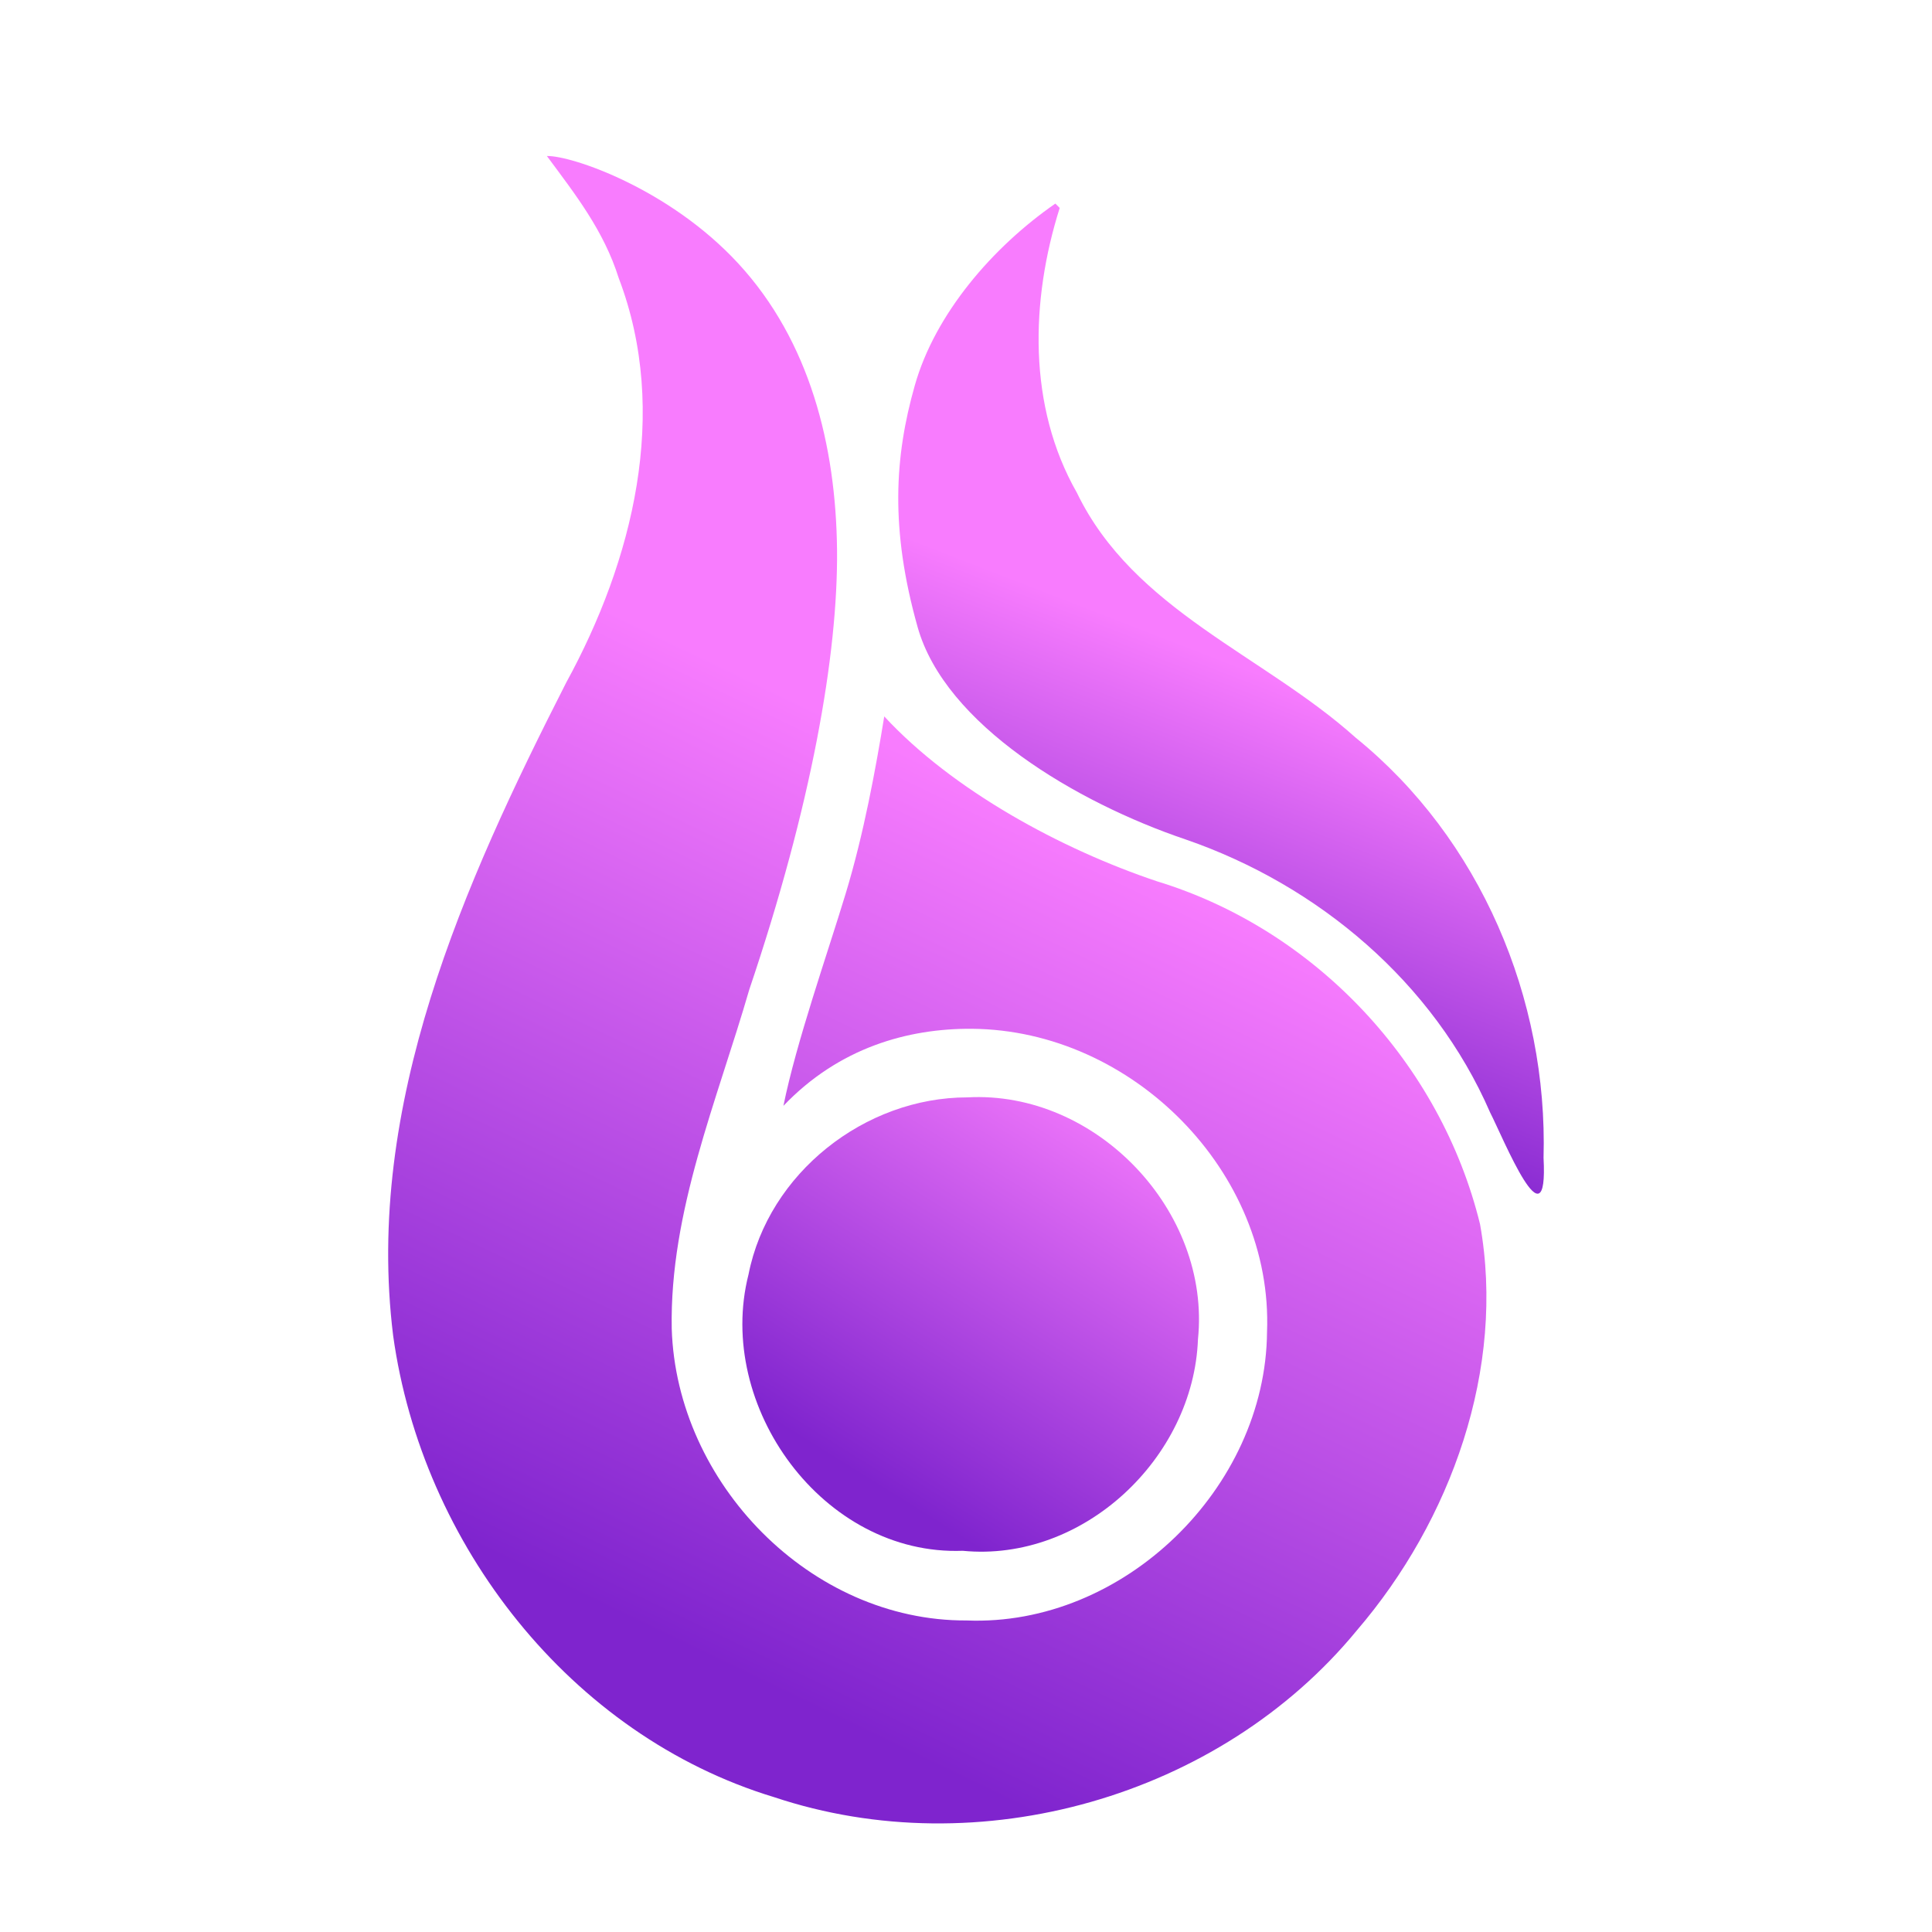
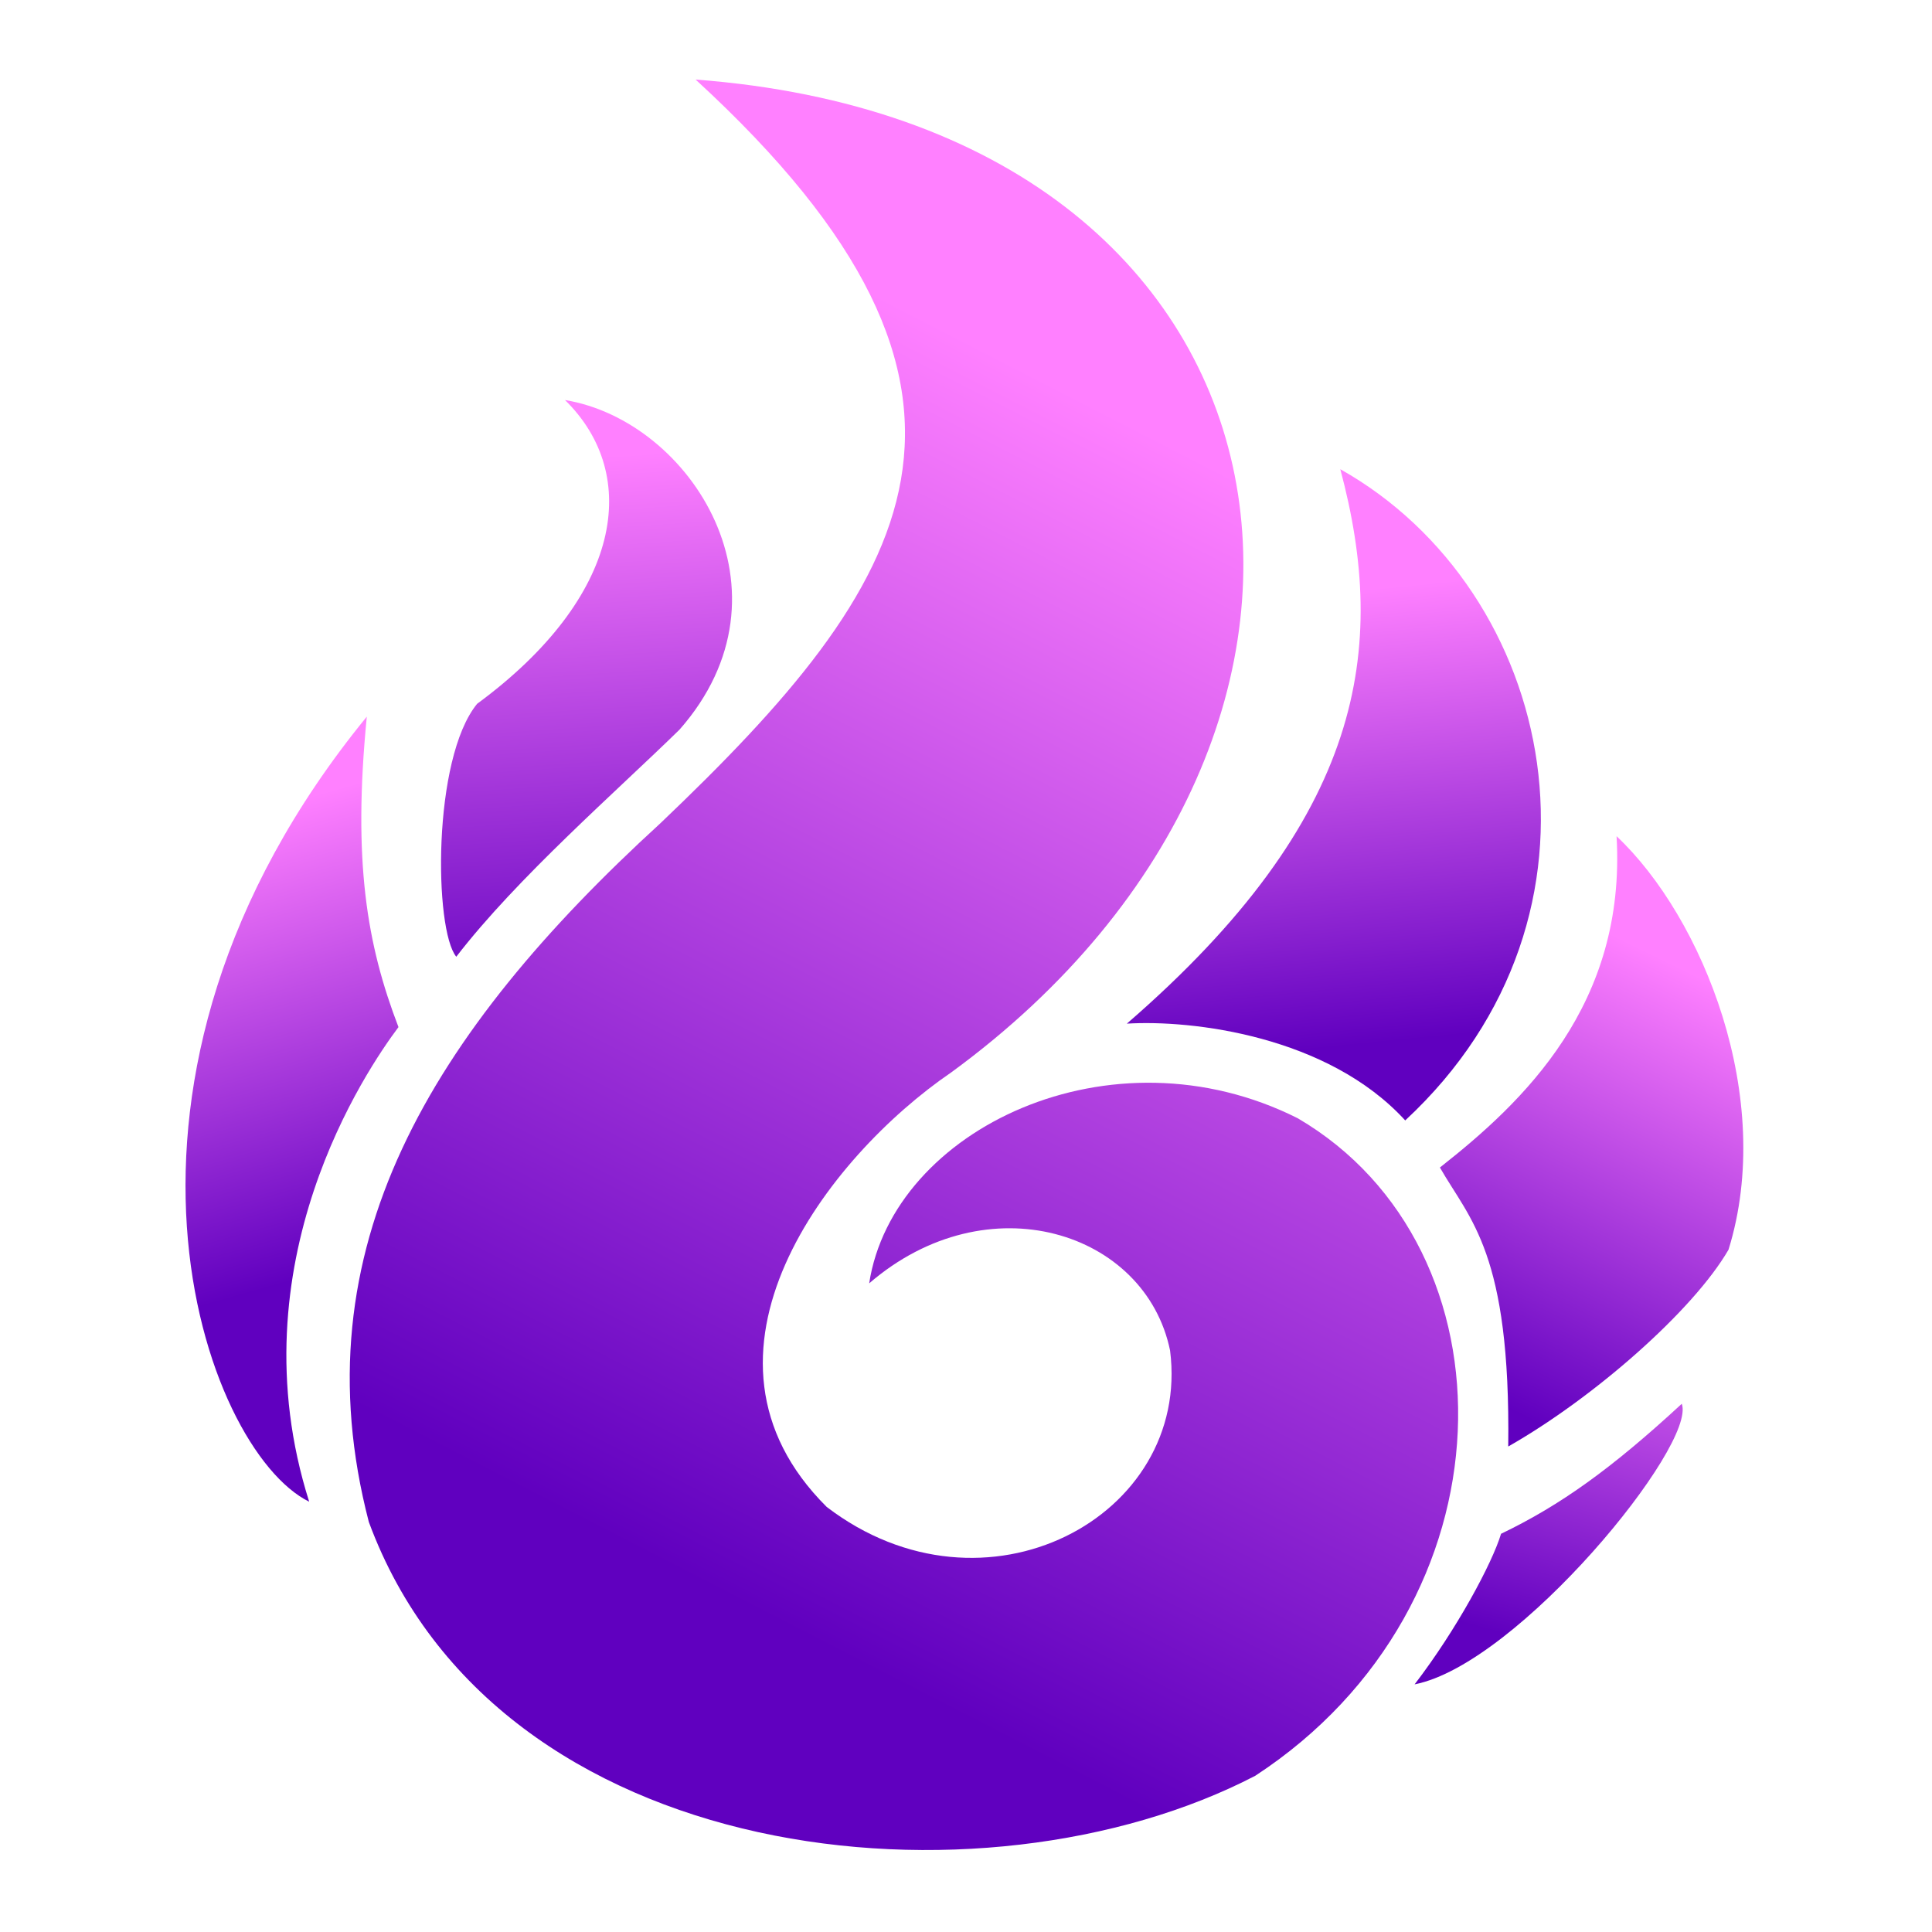
- <svg xmlns="http://www.w3.org/2000/svg" xmlns:xlink="http://www.w3.org/1999/xlink" xml:space="preserve" width="16" height="16">
+ <svg xmlns="http://www.w3.org/2000/svg" xmlns:xlink="http://www.w3.org/1999/xlink" width="16" height="16">
  <defs>
+     <linearGradient xlink:href="#a" id="b" x1="345.488" x2="326.393" y1="537.545" y2="278.277" gradientTransform="translate(25.645)" gradientUnits="userSpaceOnUse" />
    <linearGradient id="a">
-       <stop offset=".045" stop-color="#7f24ce" />
-       <stop offset="1" stop-color="#f87cfe" />
+       <stop offset="0" stop-color="#6000bf" />
+       <stop offset="1" stop-color="#ff80ff" />
    </linearGradient>
-     <linearGradient xlink:href="#a" id="b" x1="635.831" x2="721.822" y1="589.778" y2="368.408" gradientTransform="translate(-.047 .142)scale(.01552)" gradientUnits="userSpaceOnUse" />
-     <linearGradient xlink:href="#a" id="c" x1="496.519" x2="635.831" y1="813.477" y2="589.778" gradientTransform="translate(-.047 .142)scale(.01552)" gradientUnits="userSpaceOnUse" />
-     <linearGradient xlink:href="#a" id="d" x1="269.585" x2="488.27" y1="847.204" y2="393.079" gradientTransform="translate(-.047 .142)scale(.01552)" gradientUnits="userSpaceOnUse" />
+     <linearGradient xlink:href="#a" id="c" x1="628.385" x2="605.516" y1="554.552" y2="345.675" gradientTransform="translate(25.645)" gradientUnits="userSpaceOnUse" />
+     <linearGradient xlink:href="#a" id="d" x1="711.173" x2="813.123" y1="702.796" y2="513.799" gradientTransform="translate(25.645)" gradientUnits="userSpaceOnUse" />
+     <linearGradient xlink:href="#a" id="e" x1="263.133" x2="199.507" y1="648.504" y2="445.445" gradientTransform="translate(25.645)" gradientUnits="userSpaceOnUse" />
+     <linearGradient xlink:href="#a" id="f" x1="760.851" x2="818.785" y1="829.706" y2="638.514" gradientTransform="translate(25.645)" gradientUnits="userSpaceOnUse" />
+     <linearGradient xlink:href="#a" id="g" x1="447.231" x2="722.686" y1="825.105" y2="341.161" gradientTransform="translate(25.645)" gradientUnits="userSpaceOnUse" />
  </defs>
-   <path fill="url(#b)" d="M 8.74,1.686 C 8.219,2.047 7.743,2.601 7.576,3.192 7.408,3.783 7.371,4.381 7.599,5.192 7.826,6.003 8.917,6.647 9.819,6.952 10.918,7.331 11.872,8.136 12.34,9.212 12.449,9.425 12.824,10.353 12.783,9.589 12.82,8.27 12.259,6.945 11.227,6.109 10.465,5.425 9.389,5.055 8.918,4.08 8.51,3.365 8.534,2.488 8.776,1.722 l -0.018,-0.018 z" paint-order="stroke fill markers" style="mix-blend-mode:normal" />
-   <path fill="url(#c)" d="M 8.011,9.088 C 9.077,9.029 10.03,10.029 9.921,11.092 9.884,12.075 8.97,12.94 7.973,12.843 6.816,12.886 5.921,11.644 6.199,10.554 6.364,9.716 7.162,9.088 8.011,9.088 Z" paint-order="stroke fill markers" style="mix-blend-mode:normal" />
-   <path fill="url(#d)" d="m 4.529,1.292 c 0.238,0.321 0.471,0.618 0.595,1.011 0.425,1.114 0.117,2.342 -0.436,3.352 -0.847,1.663 -1.669,3.497 -1.432,5.407 0.239,1.725 1.466,3.309 3.154,3.821 1.694,0.566 3.691,0.002 4.827,-1.381 0.78,-0.909 1.234,-2.168 1.02,-3.364 C 11.931,8.807 10.894,7.699 9.583,7.299 8.789,7.033 7.89,6.546 7.323,5.933 7.252,6.367 7.154,6.905 7.003,7.402 6.852,7.9 6.594,8.633 6.488,9.158 6.948,8.676 7.52,8.516 8.049,8.52 9.377,8.53 10.545,9.707 10.493,11.031 10.482,12.324 9.304,13.472 8.005,13.42 6.711,13.426 5.602,12.281 5.563,11.003 5.545,10.033 5.939,9.115 6.205,8.196 6.72,6.672 6.94,5.422 6.932,4.556 6.923,3.689 6.706,2.824 6.115,2.183 5.546,1.565 4.738,1.288 4.529,1.292" paint-order="stroke fill markers" style="mix-blend-mode:normal" />
+   <g color="#000" paint-order="markers stroke fill">
+     <path fill="url(#b)" d="m 333.041,390.832 c 60.956,-49.645 68.888,-106.282 36.834,-141.001 52.955,9.639 98.778,89.197 48.017,153.006 -26.657,28.88 -68.133,68.803 -93.604,105.416 -9.271,-12.442 -10.125,-91.913 8.753,-117.421 z" style="-inkscape-stroke:none" transform="matrix(.01975 0 0 .01784 -2.626 -1.144)" />
+     <path fill="url(#c)" d="m 605.468,539.317 c 99.495,-95.417 109.652,-174.007 89.512,-257.379 90.54,56.344 120.323,206.655 27.218,302.306 -32.452,-39.308 -89.422,-46.801 -116.73,-44.926 z" style="-inkscape-stroke:none" transform="matrix(.01975 0 0 .01784 -2.626 -1.144)" />
+     <path fill="url(#d)" d="m 765.397,735.61 c 1.027,-90.005 -16.07,-105.169 -28.652,-129.511 34.981,-30.439 78.22,-75.638 74.074,-153.8 36.265,37.795 66.663,121.656 46.942,191.96 -14.859,28.349 -56.524,68.798 -92.364,91.35 z" style="-inkscape-stroke:none" transform="matrix(.01975 0 0 .01784 -2.626 -1.144)" />
+     <path fill="url(#e)" d="m 286.772,396.801 c -5.933,67.162 -0.014,105.765 13.279,144.12 C 286.963,560.259 230.933,650.697 262.607,761.242 218.558,737.233 161.826,566.002 286.772,396.801 Z" style="-inkscape-stroke:none" transform="matrix(.01975 0 0 .01784 -2.626 -1.144)" />
+     <path fill="url(#f)" d="m 726.132,846.03 c 17.736,-25.59 32.55,-56.278 36.255,-69.905 25.026,-13.294 46.489,-30.414 75.78,-60.351 6.376,19.042 -68.605,120.855 -112.035,130.255 z" style="-inkscape-stroke:none" transform="matrix(.01975 0 0 .01784 -2.626 -1.144)" />
+     <path fill="url(#g)" d="m 287.624,770.662 c -29.781,-126.684 26.211,-227.139 122.275,-324.391 105.332,-111.102 158.665,-199.02 14.749,-345.209 261.967,21.801 302.853,302.608 107.166,460.898 -51.666,39.082 -116.359,131.072 -52.202,201.699 66.221,56.081 152.881,4.625 143.984,-72.616 C 613.313,635.784 547.105,612.403 497.426,659.869 507.381,588.255 598.947,539.692 677.165,583.255 770.053,643.46 769.049,809.072 659.32,888.466 545.235,954.136 341.346,931.823 287.624,770.662 Z" style="-inkscape-stroke:none" transform="matrix(.01975 0 0 .01784 -2.626 -1.144)" />
+   </g>
</svg>
